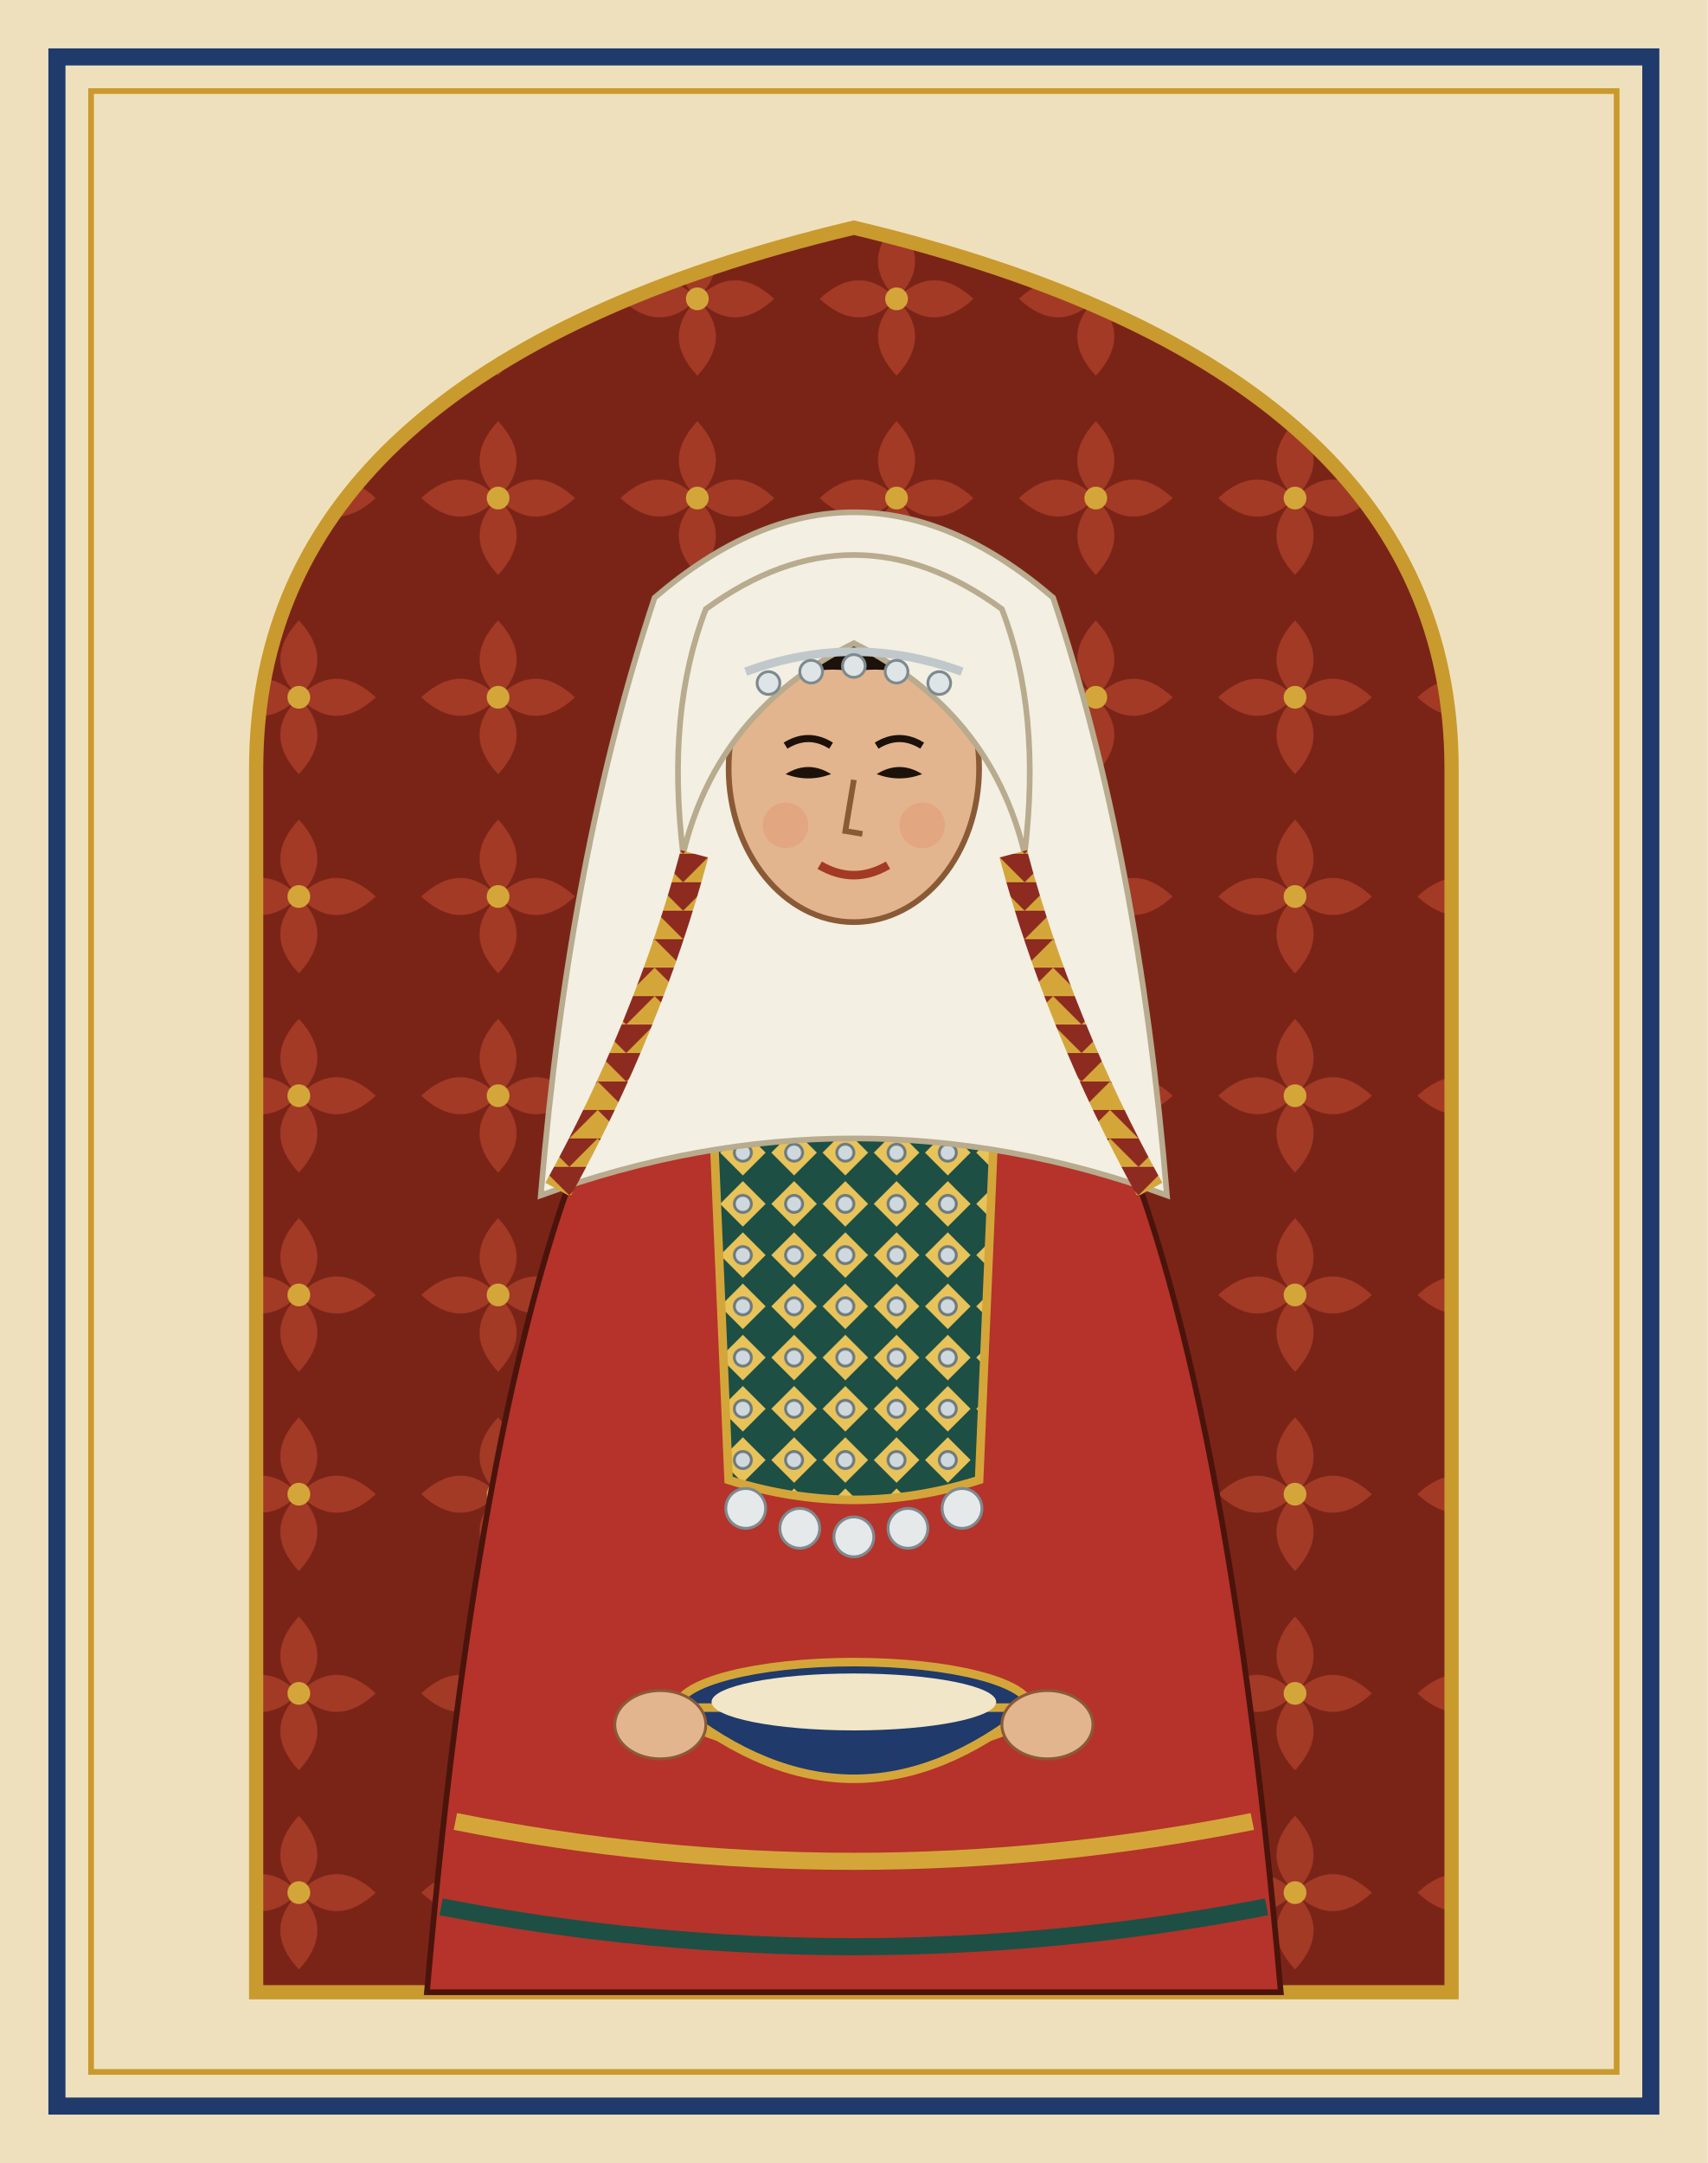
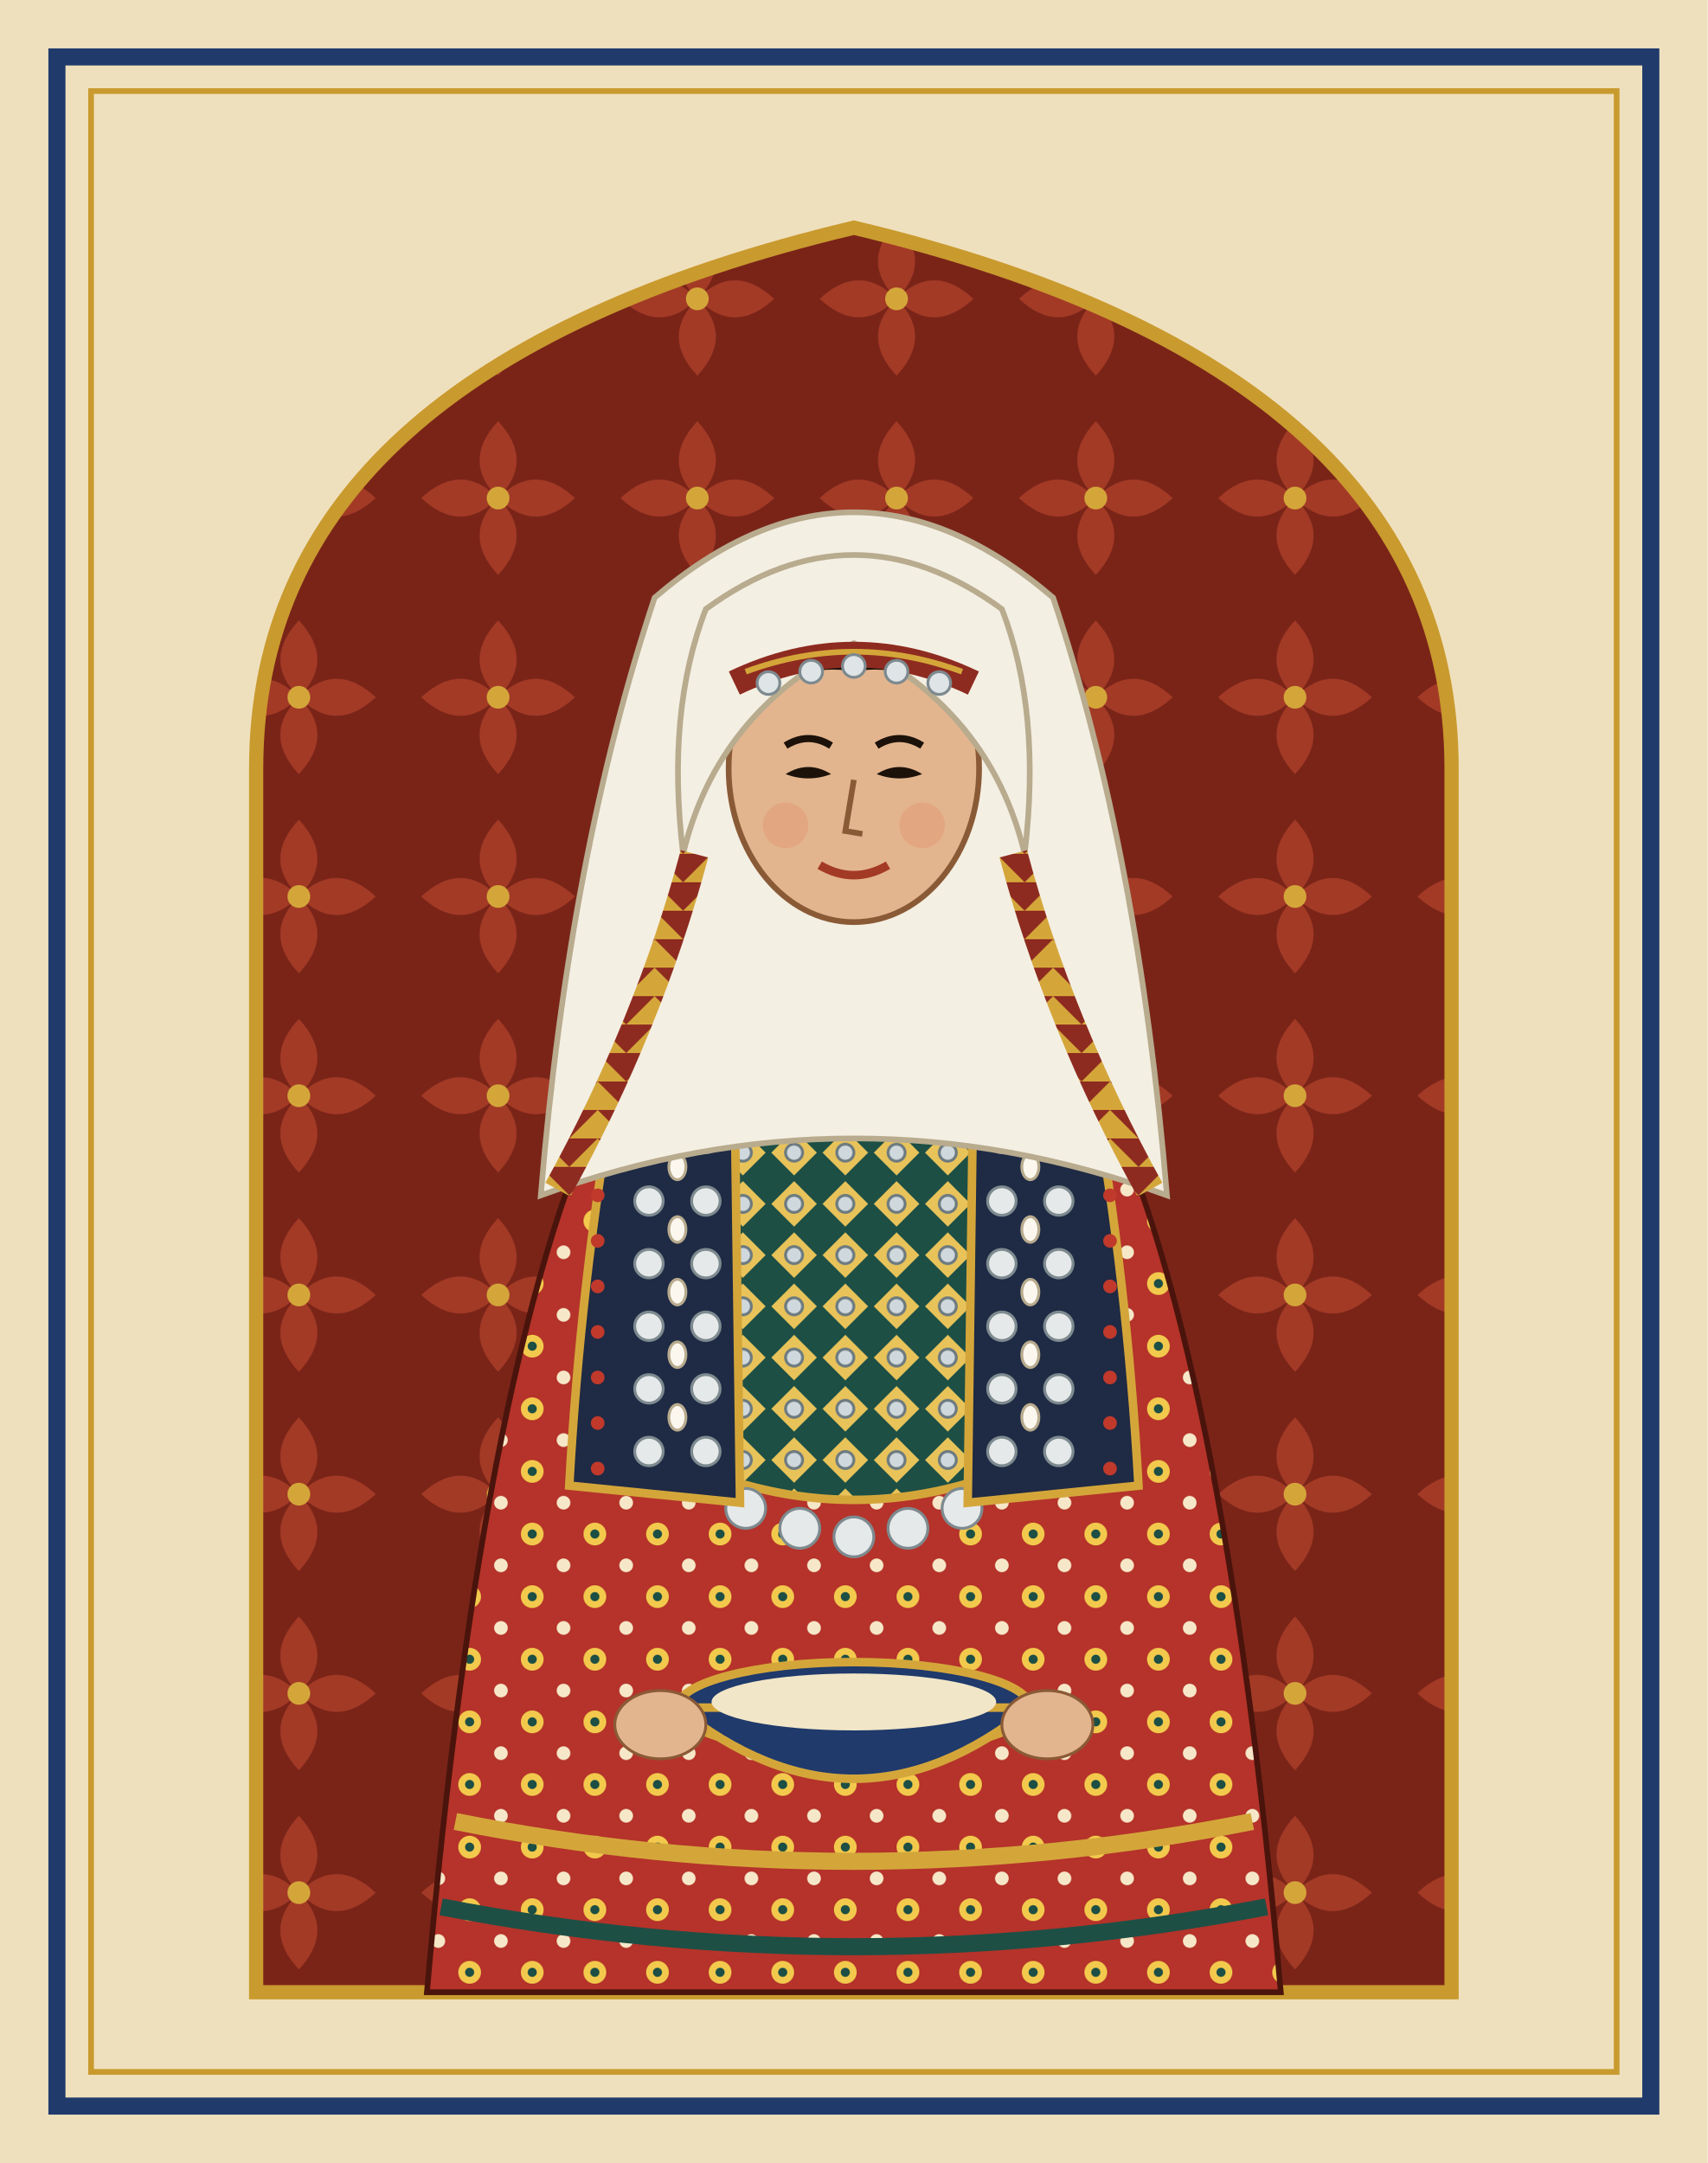
<svg xmlns="http://www.w3.org/2000/svg" viewBox="0 0 600 760">
  <defs>
    <pattern id="bg" width="70" height="70" patternUnits="userSpaceOnUse">
      <rect width="70" height="70" fill="#7a2418" />
      <path d="M35 8 Q48 22 35 35 Q22 22 35 8Z M35 35 Q48 48 35 62 Q22 48 35 35Z M8 35 Q22 22 35 35 Q22 48 8 35Z M62 35 Q48 22 35 35 Q48 48 62 35Z" fill="#a33a26" />
      <circle cx="35" cy="35" r="4" fill="#d4a63a" />
    </pattern>
    <pattern id="emb" width="18" height="18" patternUnits="userSpaceOnUse">
      <rect width="18" height="18" fill="#1d4f45" />
      <path d="M9 1 L17 9 L9 17 L1 9Z" fill="#e8c35a" />
      <circle cx="9" cy="9" r="3" fill="#cfd8dc" stroke="#6d7b80" />
    </pattern>
    <pattern id="scarfb" width="20" height="10" patternUnits="userSpaceOnUse">
      <rect width="20" height="10" fill="#8e2b20" />
      <path d="M0 10 L10 0 L20 10Z" fill="#d4a63a" />
    </pattern>
+     <pattern id="fl" width="22" height="22" patternUnits="userSpaceOnUse">
+       <rect width="22" height="22" fill="#b5332a" />
+       <circle cx="11" cy="11" r="4" fill="#f2c94c" />
+       <circle cx="11" cy="11" r="1.6" fill="#1d4f45" />
+       <circle cx="0" cy="0" r="2.4" fill="#f6e7c8" />
+       <circle cx="22" cy="22" r="2.4" fill="#f6e7c8" />
+       <circle cx="22" cy="0" r="2.4" fill="#f6e7c8" />
+       <circle cx="0" cy="22" r="2.4" fill="#f6e7c8" />
+     </pattern>
  </defs>
  <rect width="600" height="760" fill="#efe0bd" />
  <rect x="20" y="20" width="560" height="720" fill="none" stroke="#1f3a6b" stroke-width="6" />
  <rect x="32" y="32" width="536" height="696" fill="none" stroke="#c99a2e" stroke-width="2" />
  <path d="M90 700 L90 270 Q90 130 300 80 Q510 130 510 270 L510 700Z" fill="url(#bg)" stroke="#c99a2e" stroke-width="5" />
-   <path d="M215 380 Q300 352 385 380 Q430 470 450 700 L150 700 Q170 470 215 380Z" fill="#b5332a" stroke="#4a140c" stroke-width="2" />
+   <path d="M215 380 Q300 352 385 380 Q430 470 450 700 L150 700 Q170 470 215 380Z" fill="url(#fl)" stroke="#4a140c" stroke-width="2" />
  <path d="M250 380 Q300 368 350 380 L344 520 Q300 534 256 520Z" fill="url(#emb)" stroke="#d4a63a" stroke-width="3" />
  <g fill="#e6e9ea" stroke="#7d8a8f">
    <circle cx="262" cy="530" r="7" />
    <circle cx="281" cy="537" r="7" />
    <circle cx="300" cy="540" r="7" />
    <circle cx="319" cy="537" r="7" />
    <circle cx="338" cy="530" r="7" />
+   </g>
+   <path d="M216 382 Q238 372 258 376 L260 528 L200 522 Q204 450 216 382Z" fill="#1f2a44" stroke="#d4a63a" stroke-width="3" />
+   <path d="M384 382 Q362 372 342 376 L340 528 L400 522 Q396 450 384 382Z" fill="#1f2a44" stroke="#d4a63a" stroke-width="3" />
+   <g fill="#e6e9ea" stroke="#7d8a8f">
+     <circle cx="228" cy="400" r="5" />
+     <circle cx="228" cy="422" r="5" />
+     <circle cx="228" cy="444" r="5" />
+     <circle cx="228" cy="466" r="5" />
+     <circle cx="228" cy="488" r="5" />
+     <circle cx="228" cy="510" r="5" />
+     <circle cx="248" cy="400" r="5" />
+     <circle cx="248" cy="422" r="5" />
+     <circle cx="248" cy="444" r="5" />
+     <circle cx="248" cy="466" r="5" />
+     <circle cx="248" cy="488" r="5" />
+     <circle cx="248" cy="510" r="5" />
+     <circle cx="352" cy="400" r="5" />
+     <circle cx="352" cy="422" r="5" />
+     <circle cx="352" cy="444" r="5" />
+     <circle cx="352" cy="466" r="5" />
+     <circle cx="352" cy="488" r="5" />
+     <circle cx="352" cy="510" r="5" />
+     <circle cx="372" cy="400" r="5" />
+     <circle cx="372" cy="422" r="5" />
+     <circle cx="372" cy="444" r="5" />
+     <circle cx="372" cy="466" r="5" />
+     <circle cx="372" cy="488" r="5" />
+     <circle cx="372" cy="510" r="5" />
+   </g>
+   <g fill="#fbf7ee" stroke="#b8ab8e">
+     <ellipse cx="238" cy="410" rx="3" ry="4.5" />
+     <ellipse cx="238" cy="432" rx="3" ry="4.5" />
+     <ellipse cx="238" cy="454" rx="3" ry="4.5" />
+     <ellipse cx="238" cy="476" rx="3" ry="4.5" />
+     <ellipse cx="238" cy="498" rx="3" ry="4.5" />
+     <ellipse cx="362" cy="410" rx="3" ry="4.5" />
+     <ellipse cx="362" cy="432" rx="3" ry="4.5" />
+     <ellipse cx="362" cy="454" rx="3" ry="4.5" />
+     <ellipse cx="362" cy="476" rx="3" ry="4.5" />
+     <ellipse cx="362" cy="498" rx="3" ry="4.5" />
+   </g>
+   <g fill="#c0392b">
+     <circle cx="210" cy="420" r="2.4" />
+     <circle cx="210" cy="436" r="2.4" />
+     <circle cx="210" cy="452" r="2.4" />
+     <circle cx="210" cy="468" r="2.4" />
+     <circle cx="210" cy="484" r="2.4" />
+     <circle cx="210" cy="500" r="2.4" />
+     <circle cx="210" cy="516" r="2.4" />
+     <circle cx="390" cy="420" r="2.4" />
+     <circle cx="390" cy="436" r="2.4" />
+     <circle cx="390" cy="452" r="2.4" />
+     <circle cx="390" cy="468" r="2.4" />
+     <circle cx="390" cy="484" r="2.4" />
+     <circle cx="390" cy="500" r="2.4" />
+     <circle cx="390" cy="516" r="2.4" />
  </g>
  <path d="M160 640 Q300 668 440 640" fill="none" stroke="#d4a63a" stroke-width="6" />
  <path d="M155 670 Q300 698 445 670" fill="none" stroke="#1d4f45" stroke-width="6" />
  <path d="M230 210 Q300 150 370 210 Q400 300 410 420 Q300 380 190 420 Q200 300 230 210Z" fill="#f4efe3" stroke="#b8ab8e" stroke-width="2" />
  <ellipse cx="300" cy="270" rx="44" ry="54" fill="#e3b58e" stroke="#8a5a36" stroke-width="2" />
  <path d="M258 250 Q262 214 300 210 Q338 214 342 250 Q320 232 300 236 Q280 232 258 250Z" fill="#1c120a" />
  <path d="M276 262 Q284 257 292 262" fill="none" stroke="#1c120a" stroke-width="2.5" />
  <path d="M308 262 Q316 257 324 262" fill="none" stroke="#1c120a" stroke-width="2.5" />
  <path d="M276 272 Q284 267 292 272 Q284 275 276 272Z M308 272 Q316 267 324 272 Q316 275 308 272Z" fill="#1c120a" />
  <path d="M300 274 L297 292 L303 293" fill="none" stroke="#8a5a36" stroke-width="2" />
  <path d="M288 304 Q300 311 312 304" fill="none" stroke="#a33a26" stroke-width="3" />
  <circle cx="276" cy="290" r="8" fill="#e08a6a" opacity=".35" />
  <circle cx="324" cy="290" r="8" fill="#e08a6a" opacity=".35" />
  <path d="M248 214 Q300 176 352 214 Q366 250 360 300 Q348 250 300 226 Q252 250 240 300 Q234 250 248 214Z" fill="#f4efe3" stroke="#b8ab8e" stroke-width="2" />
  <path d="M244 300 Q228 360 196 418" fill="none" stroke="url(#scarfb)" stroke-width="10" />
  <path d="M356 300 Q372 360 404 418" fill="none" stroke="url(#scarfb)" stroke-width="10" />
-   <path d="M262 236 Q300 222 338 236" fill="none" stroke="#c0c8cc" stroke-width="3" />
+   <path d="M258 240 Q300 220 342 240" fill="none" stroke="#8e2b20" stroke-width="9" />
+   <path d="M262 236 Q300 222 338 236" fill="none" stroke="#d4a63a" stroke-width="2" />
  <g fill="#dfe4e6" stroke="#7d8a8f">
    <circle cx="270" cy="240" r="4" />
    <circle cx="285" cy="236" r="4" />
    <circle cx="300" cy="234" r="4" />
    <circle cx="315" cy="236" r="4" />
    <circle cx="330" cy="240" r="4" />
  </g>
  <ellipse cx="300" cy="600" rx="62" ry="16" fill="#1f3a6b" stroke="#d4a63a" stroke-width="3" />
  <path d="M238 600 Q300 650 362 600Z" fill="#1f3a6b" stroke="#d4a63a" stroke-width="3" />
  <ellipse cx="300" cy="598" rx="50" ry="10" fill="#f2e6c8" />
  <ellipse cx="232" cy="606" rx="16" ry="12" fill="#e3b58e" stroke="#8a5a36" />
  <ellipse cx="368" cy="606" rx="16" ry="12" fill="#e3b58e" stroke="#8a5a36" />
</svg>
